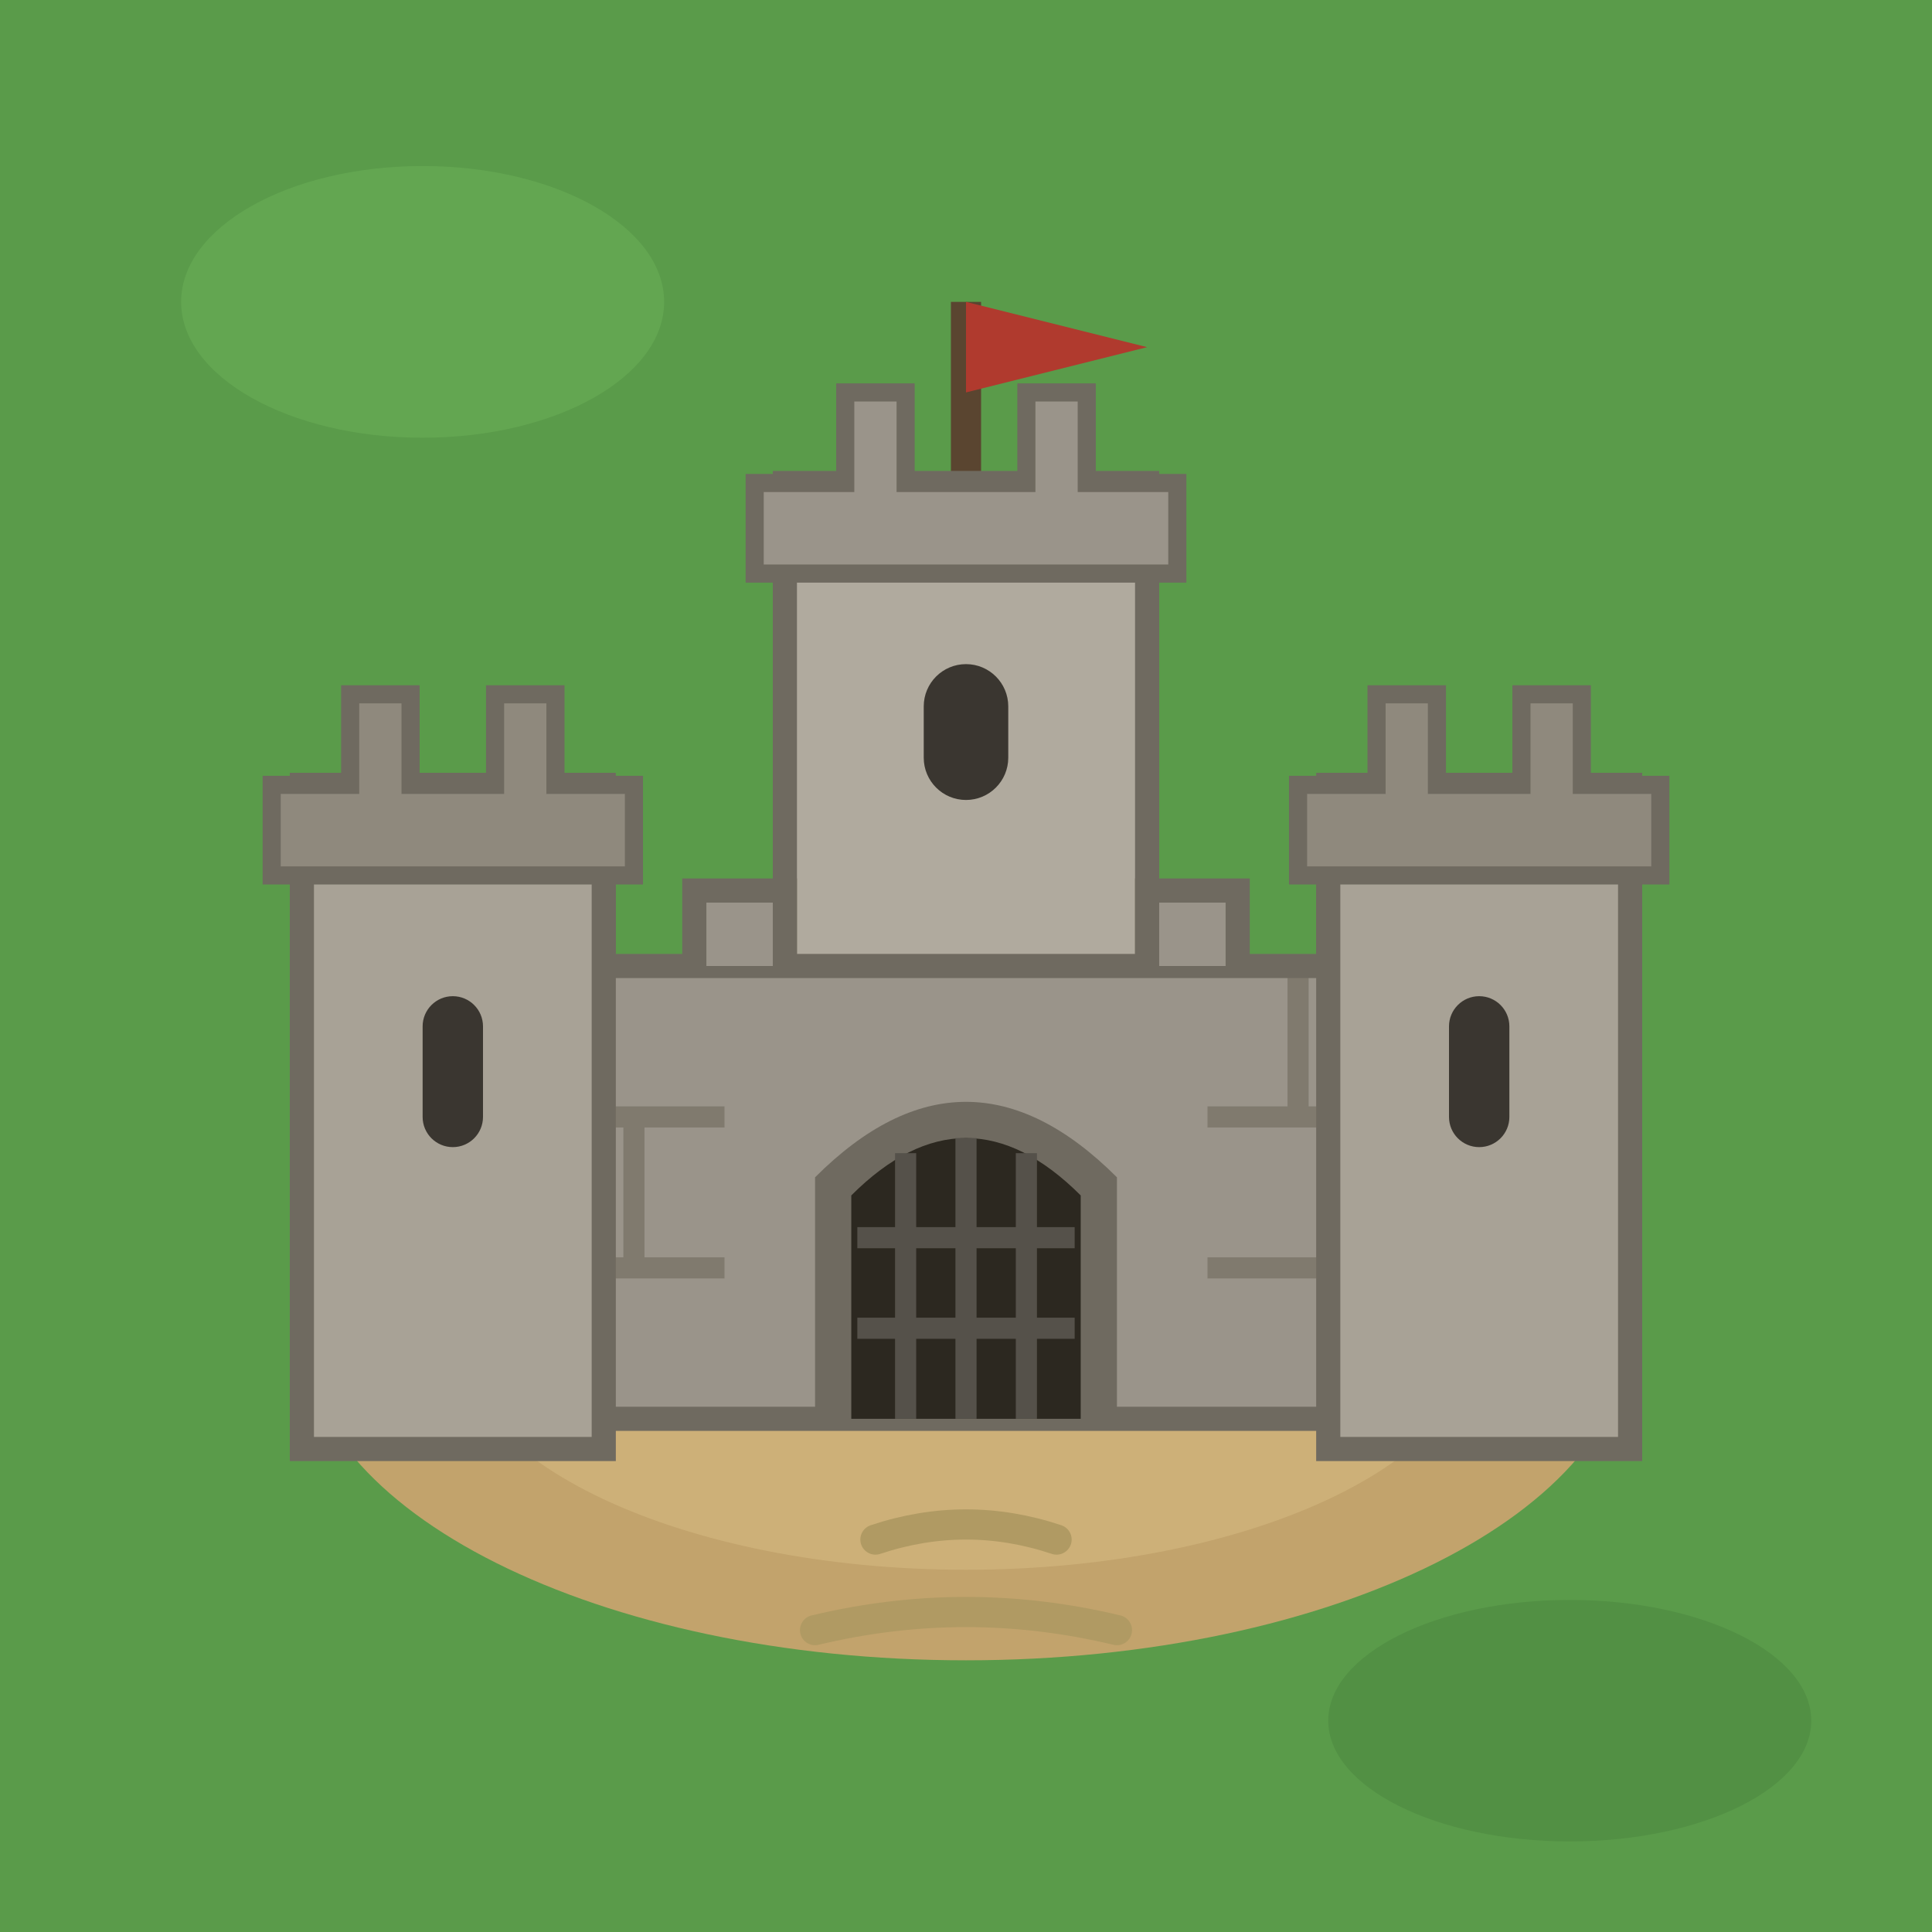
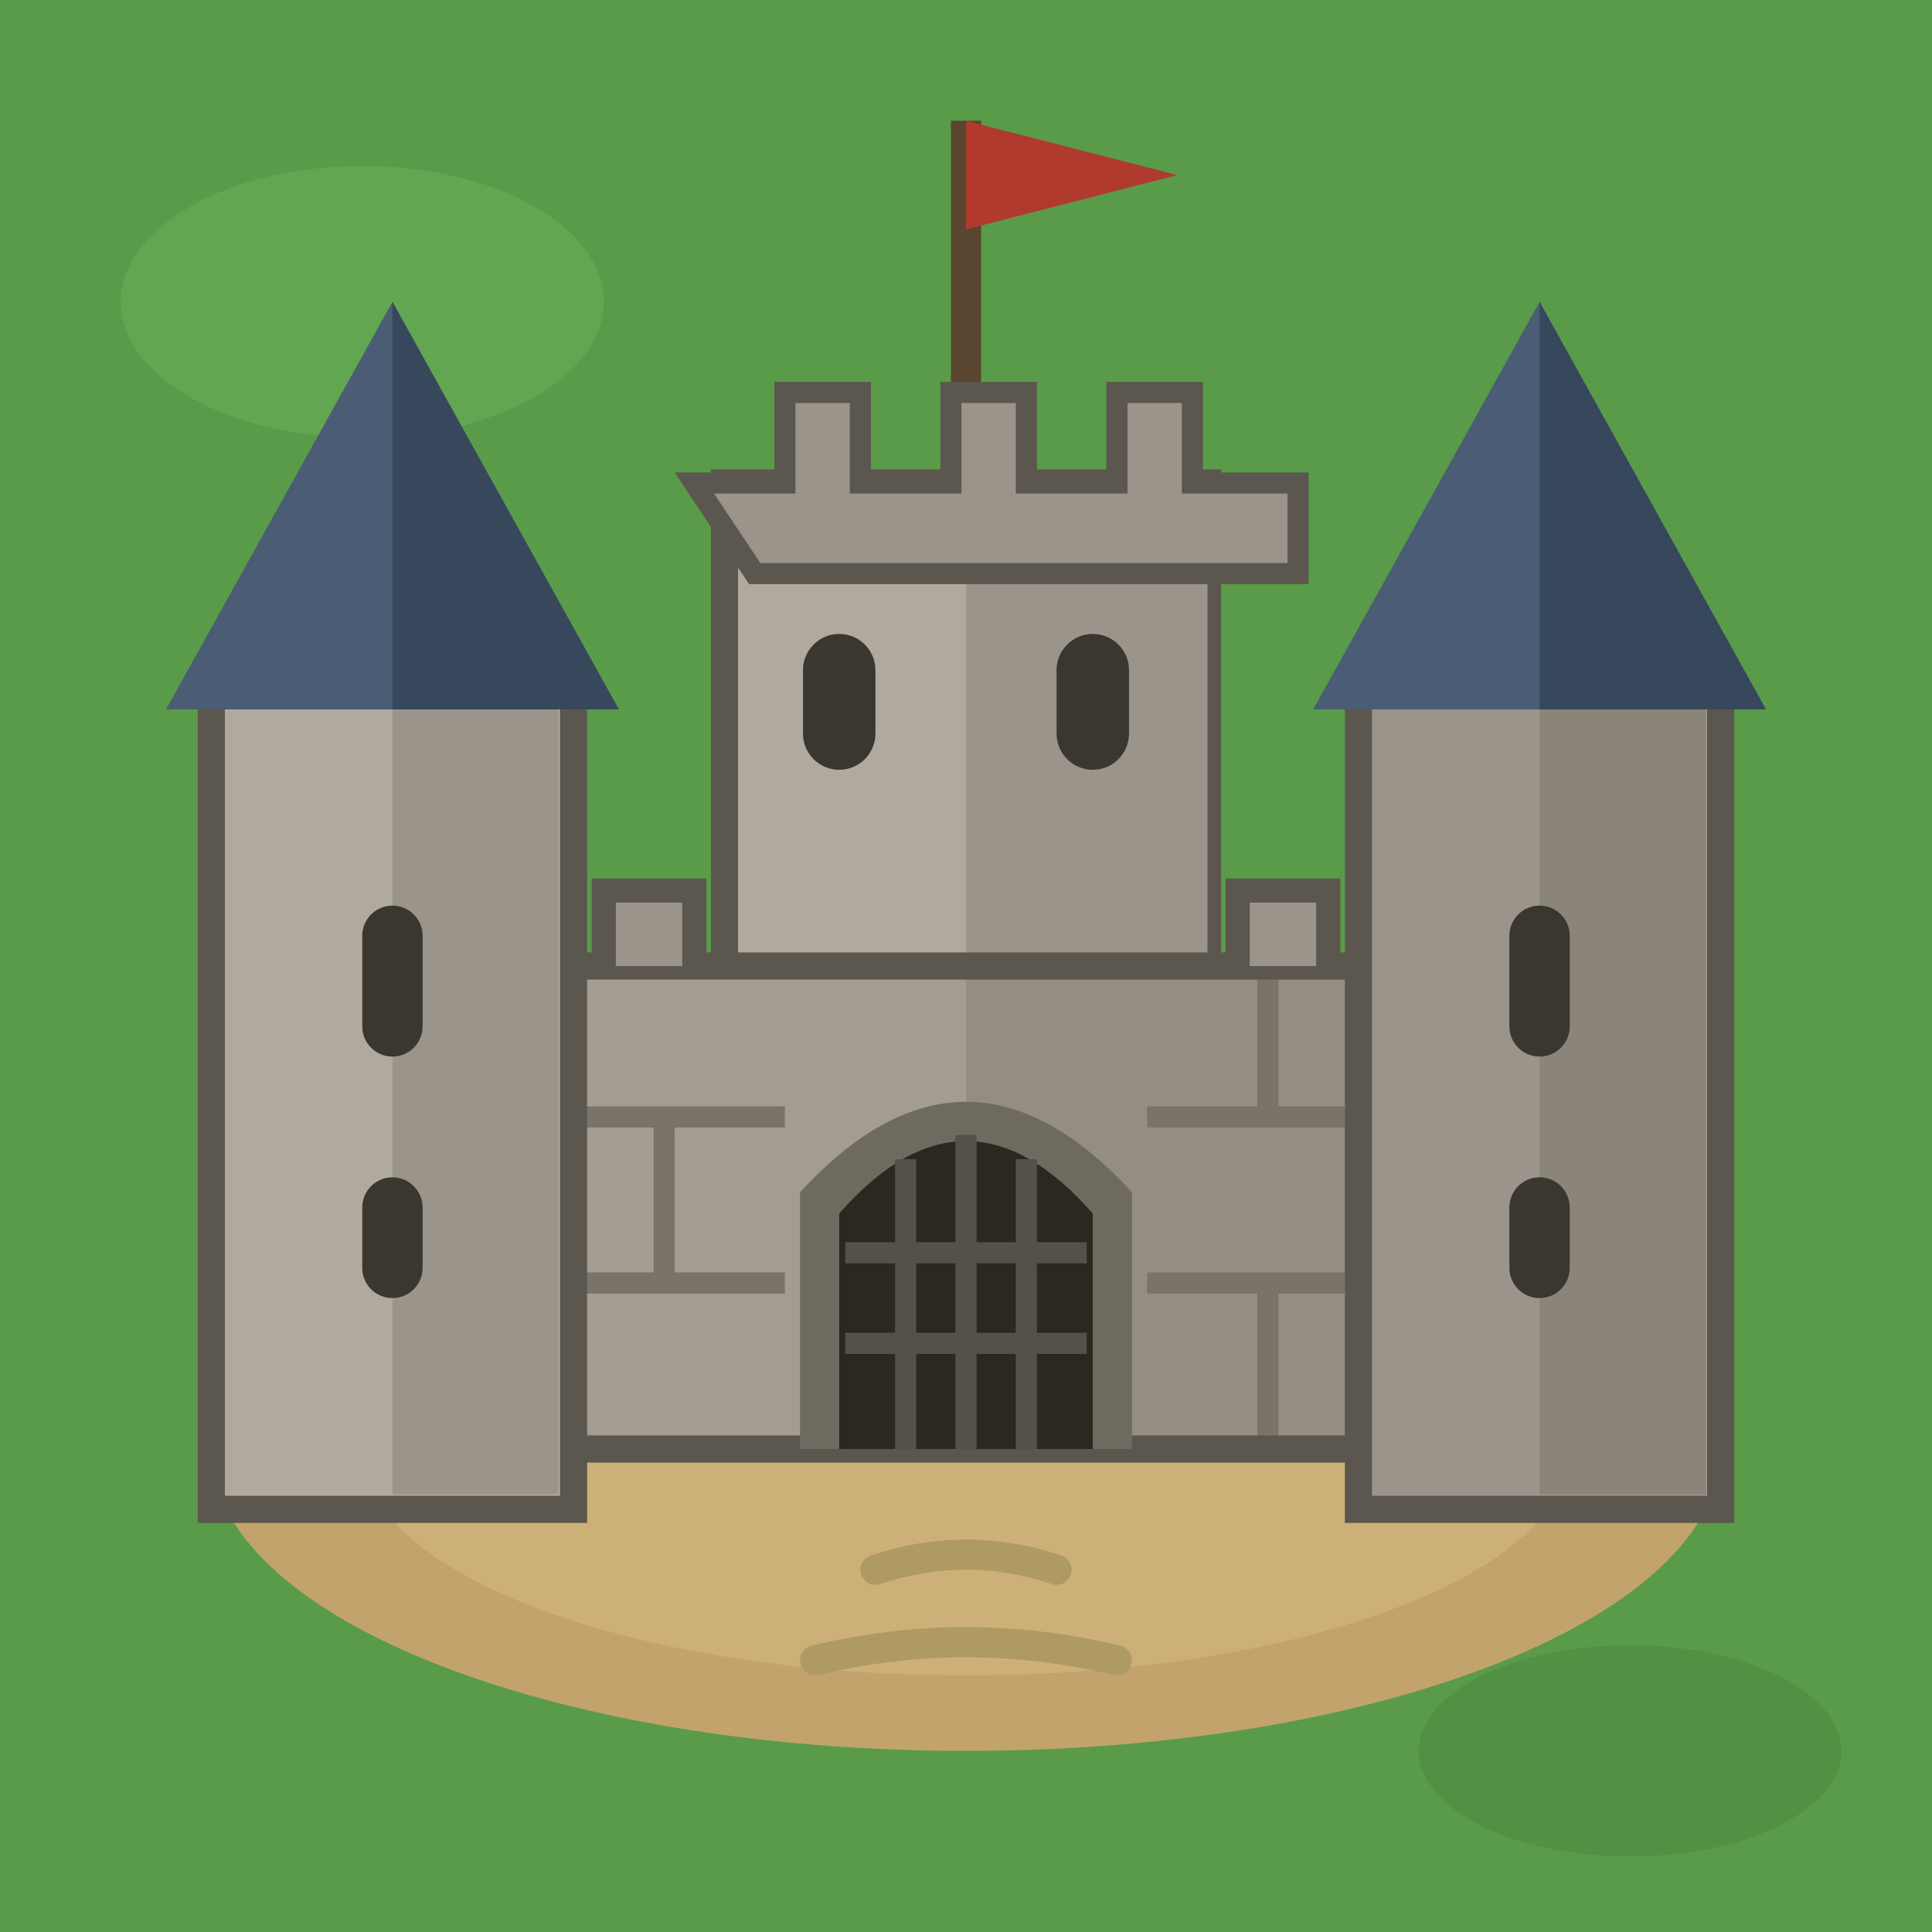
<svg xmlns="http://www.w3.org/2000/svg" viewBox="0 0 64 64">
  <rect width="64" height="64" fill="#5a9b4a" />
-   <ellipse cx="14" cy="10" rx="8" ry="4.5" fill="#63a651" />
-   <ellipse cx="52" cy="57" rx="8" ry="4" fill="#529044" />
-   <ellipse cx="32" cy="44" rx="22" ry="11" fill="#c2a36c" />
-   <ellipse cx="32" cy="44" rx="17" ry="8" fill="#cdb078" />
+   <ellipse cx="12" cy="10" rx="8" ry="4.5" fill="#63a651" />
+   <ellipse cx="54" cy="58" rx="7" ry="3.5" fill="#529044" />
+   <ellipse cx="32" cy="48" rx="25" ry="10" fill="#c2a36c" />
+   <ellipse cx="32" cy="48" rx="20" ry="7.5" fill="#cdb078" />
  <g>
-     <path d="M32 10 L32 16.5" stroke="#5a4530" stroke-width="1" />
-     <path d="M32 10 L38 11.5 L32 13 Z" fill="#b03a2e" />
-     <rect x="26" y="16" width="12" height="18" fill="#b0aa9e" stroke="#6f6a60" stroke-width="0.8" />
-     <path d="M25 16 h3 v-3 h2 v3 h4 v-3 h2 v3 h3 v3 h-14 Z" fill="#9a948a" stroke="#6f6a60" stroke-width="0.6" />
-     <rect x="30.6" y="22" width="2.8" height="4.5" rx="1.4" fill="#3a3630" />
+     <path d="M32 4 L32 13" stroke="#5a4530" stroke-width="1" />
+     <path d="M32 4 L39 5.8 L32 7.6 Z" fill="#b03a2e" />
+     <rect x="24" y="16" width="16" height="18" fill="#b0aa9e" stroke="#5c574e" stroke-width="0.9" />
+     <rect x="32" y="16" width="8" height="18" fill="#9a948a" />
+     <path d="M23 16 h3 v-3 h2.5 v3 h3 v-3 h2.5 v3 h3 v-3 h2.5 v3 h3.5 v3 h-18 Z" fill="#9a948a" stroke="#5c574e" stroke-width="0.7" />
+     <rect x="26.6" y="21" width="2.4" height="4.5" rx="1.2" fill="#3a3630" />
+     <rect x="35" y="21" width="2.4" height="4.5" rx="1.2" fill="#3a3630" />
  </g>
-   <rect x="15" y="32" width="34" height="15" fill="#9a948a" />
-   <g stroke="#807a6e" stroke-width="0.7" fill="none">
-     <path d="M15 37 H24 M40 37 H49 M15 42 H24 M40 42 H49" />
-     <path d="M19 32 V37 M21 37 V42 M43 32 V37 M45 37 V42" />
+   <rect x="14" y="32" width="36" height="16" fill="#a39d91" />
+   <rect x="32" y="32" width="18" height="16" fill="#938d82" />
+   <g stroke="#7a7468" stroke-width="0.7" fill="none">
+     <path d="M14 37 H26 M38 37 H50 M14 42.5 H26 M38 42.5 H50" />
+     <path d="M18 32 V37 M22 37 V42.5 M18 42.5 V48 M42 32 V37 M46 37 V42.5 M42 42.5 V48" />
  </g>
-   <rect x="15" y="32" width="34" height="15" fill="none" stroke="#6f6a60" stroke-width="0.8" />
-   <g fill="#9a948a" stroke="#6f6a60" stroke-width="0.8">
-     <path d="M17 32 v-2.5 h3 v2.5 M23 32 v-2.5 h3 v2.5 M38 32 v-2.5 h3 v2.5 M44 32 v-2.5 h3 v2.5" />
+   <rect x="14" y="32" width="36" height="16" fill="none" stroke="#5c574e" stroke-width="0.9" />
+   <g fill="#9a948a" stroke="#5c574e" stroke-width="0.8">
+     <path d="M20 32 v-2.5 h3 v2.5 M41 32 v-2.5 h3 v2.5" />
+   </g>
+   <g stroke="#5c574e" stroke-width="0.9">
+     <rect x="7" y="23" width="12" height="27" fill="#b0aa9e" />
+     <rect x="45" y="23" width="12" height="27" fill="#9a948a" />
+   </g>
+   <rect x="13" y="23.5" width="5.5" height="26" fill="#9a948a" />
+   <rect x="51" y="23.5" width="5.5" height="26" fill="#8a8479" />
+   <g>
+     <path d="M5.5 23.5 L13 10 L20.5 23.5 Z" fill="#4a5d74" />
+     <path d="M13 10 L20.5 23.5 L13 23.5 Z" fill="#37485c" />
+     <path d="M43.5 23.5 L51 10 L58.5 23.5 Z" fill="#4a5d74" />
+     <path d="M51 10 L58.5 23.5 L51 23.5 Z" fill="#37485c" />
+   </g>
+   <g fill="#3a3630">
+     <rect x="12" y="30" width="2" height="5" rx="1" />
+     <rect x="50" y="30" width="2" height="5" rx="1" />
+     <rect x="12" y="39" width="2" height="4" rx="1" />
+     <rect x="50" y="39" width="2" height="4" rx="1" />
  </g>
  <g>
-     <rect x="10" y="26" width="10" height="22" fill="#a8a296" stroke="#6f6a60" stroke-width="0.8" />
-     <path d="M9 26 h2.6 v-3 h2 v3 h2.8 v-3 h2 v3 h2.6 v3 h-12 Z" fill="#8f897d" stroke="#6f6a60" stroke-width="0.6" />
-     <rect x="14" y="33" width="2" height="5" rx="1" fill="#3a3630" />
-     <rect x="44" y="26" width="10" height="22" fill="#a8a296" stroke="#6f6a60" stroke-width="0.8" />
-     <path d="M43 26 h2.6 v-3 h2 v3 h2.8 v-3 h2 v3 h2.6 v3 h-12 Z" fill="#8f897d" stroke="#6f6a60" stroke-width="0.6" />
-     <rect x="48" y="33" width="2" height="5" rx="1" fill="#3a3630" />
+     <path d="M26.5 48 L26.5 39.5 Q32 33.5 37.5 39.5 L37.5 48 Z" fill="#6f6a60" />
+     <path d="M27.8 48 L27.8 40.2 Q32 35.4 36.2 40.2 L36.2 48 Z" fill="#2c2820" />
+     <path d="M30 38.4 V48 M32 37.6 V48 M34 38.4 V48 M28 41.5 H36 M28 44.5 H36" stroke="#55514a" stroke-width="0.7" />
  </g>
-   <g>
-     <path d="M27 47 L27 39 Q32 34 37 39 L37 47 Z" fill="#6f6a60" />
-     <path d="M28.2 47 L28.2 39.6 Q32 35.8 35.8 39.6 L35.8 47 Z" fill="#2c2820" />
-     <path d="M30 38.2 V47 M32 37.7 V47 M34 38.2 V47 M28.4 41 H35.6 M28.4 44 H35.6" stroke="#55514a" stroke-width="0.7" />
-   </g>
-   <path d="M29 51 Q32 50 35 51 M27 54 Q32 52.8 37 54" stroke="#b09a63" stroke-width="1" fill="none" stroke-linecap="round" />
+   <path d="M29 52 Q32 51 35 52 M27 55 Q32 53.8 37 55" stroke="#b09a63" stroke-width="1" fill="none" stroke-linecap="round" />
</svg>
